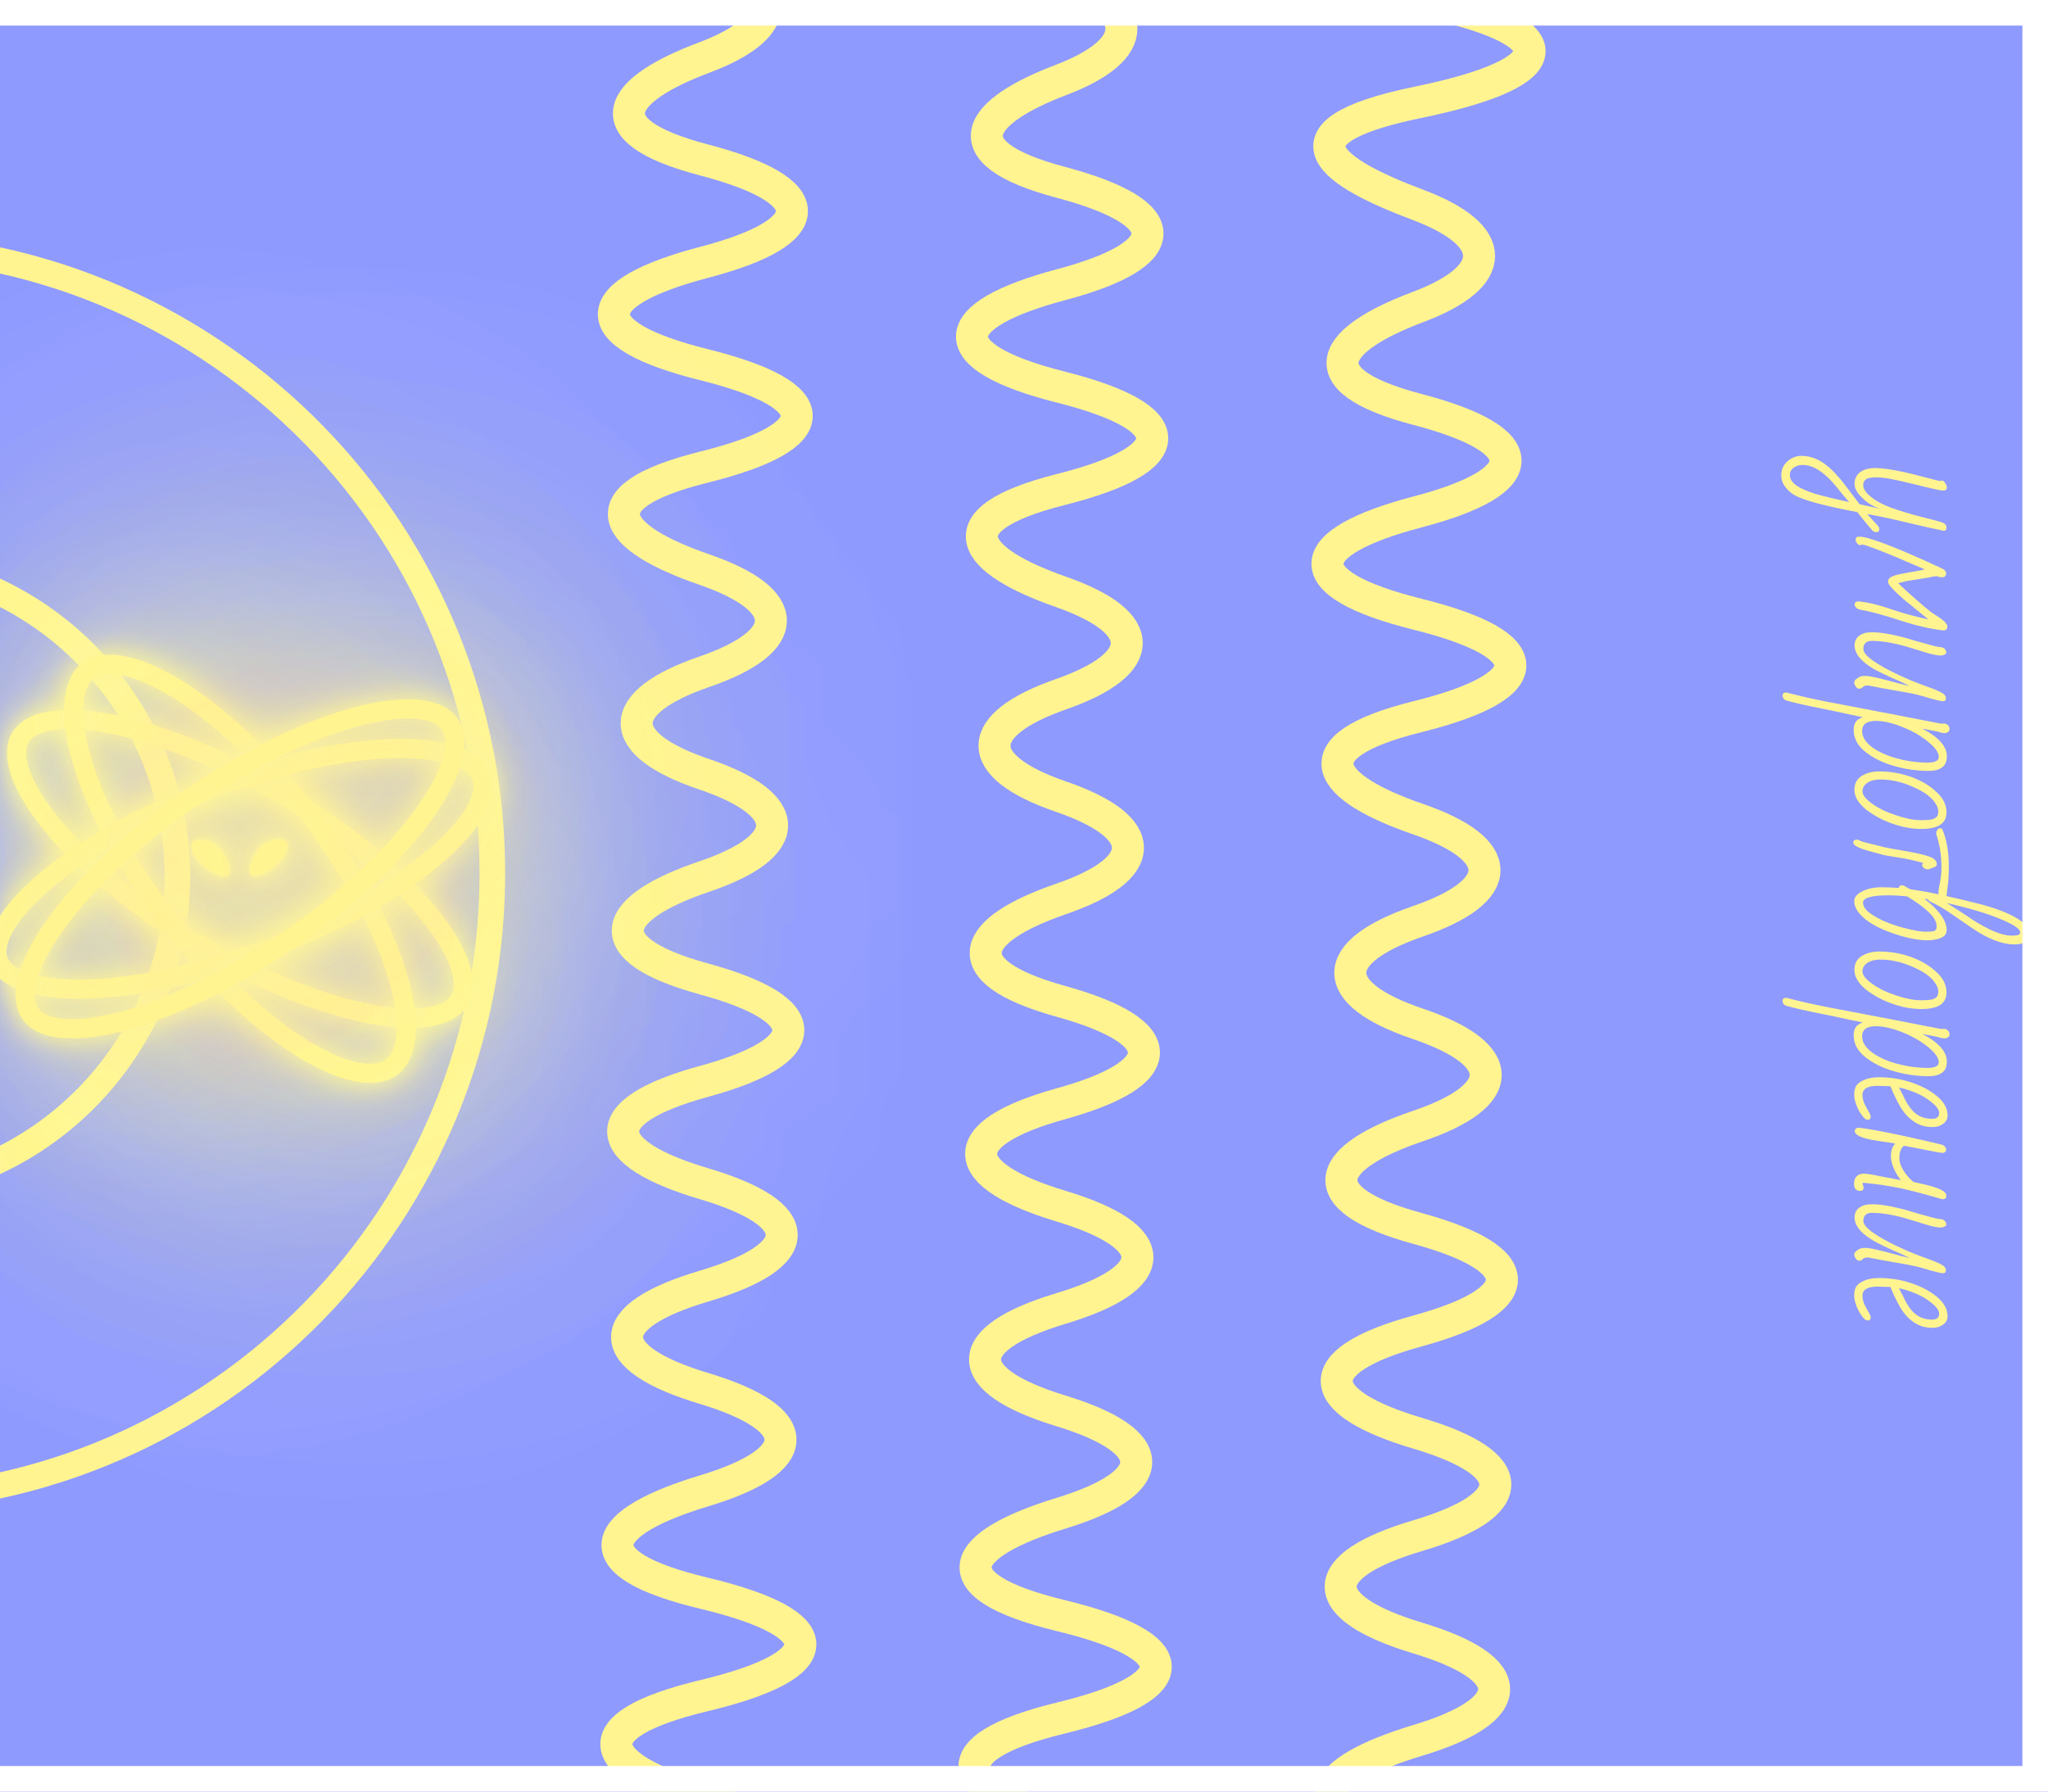
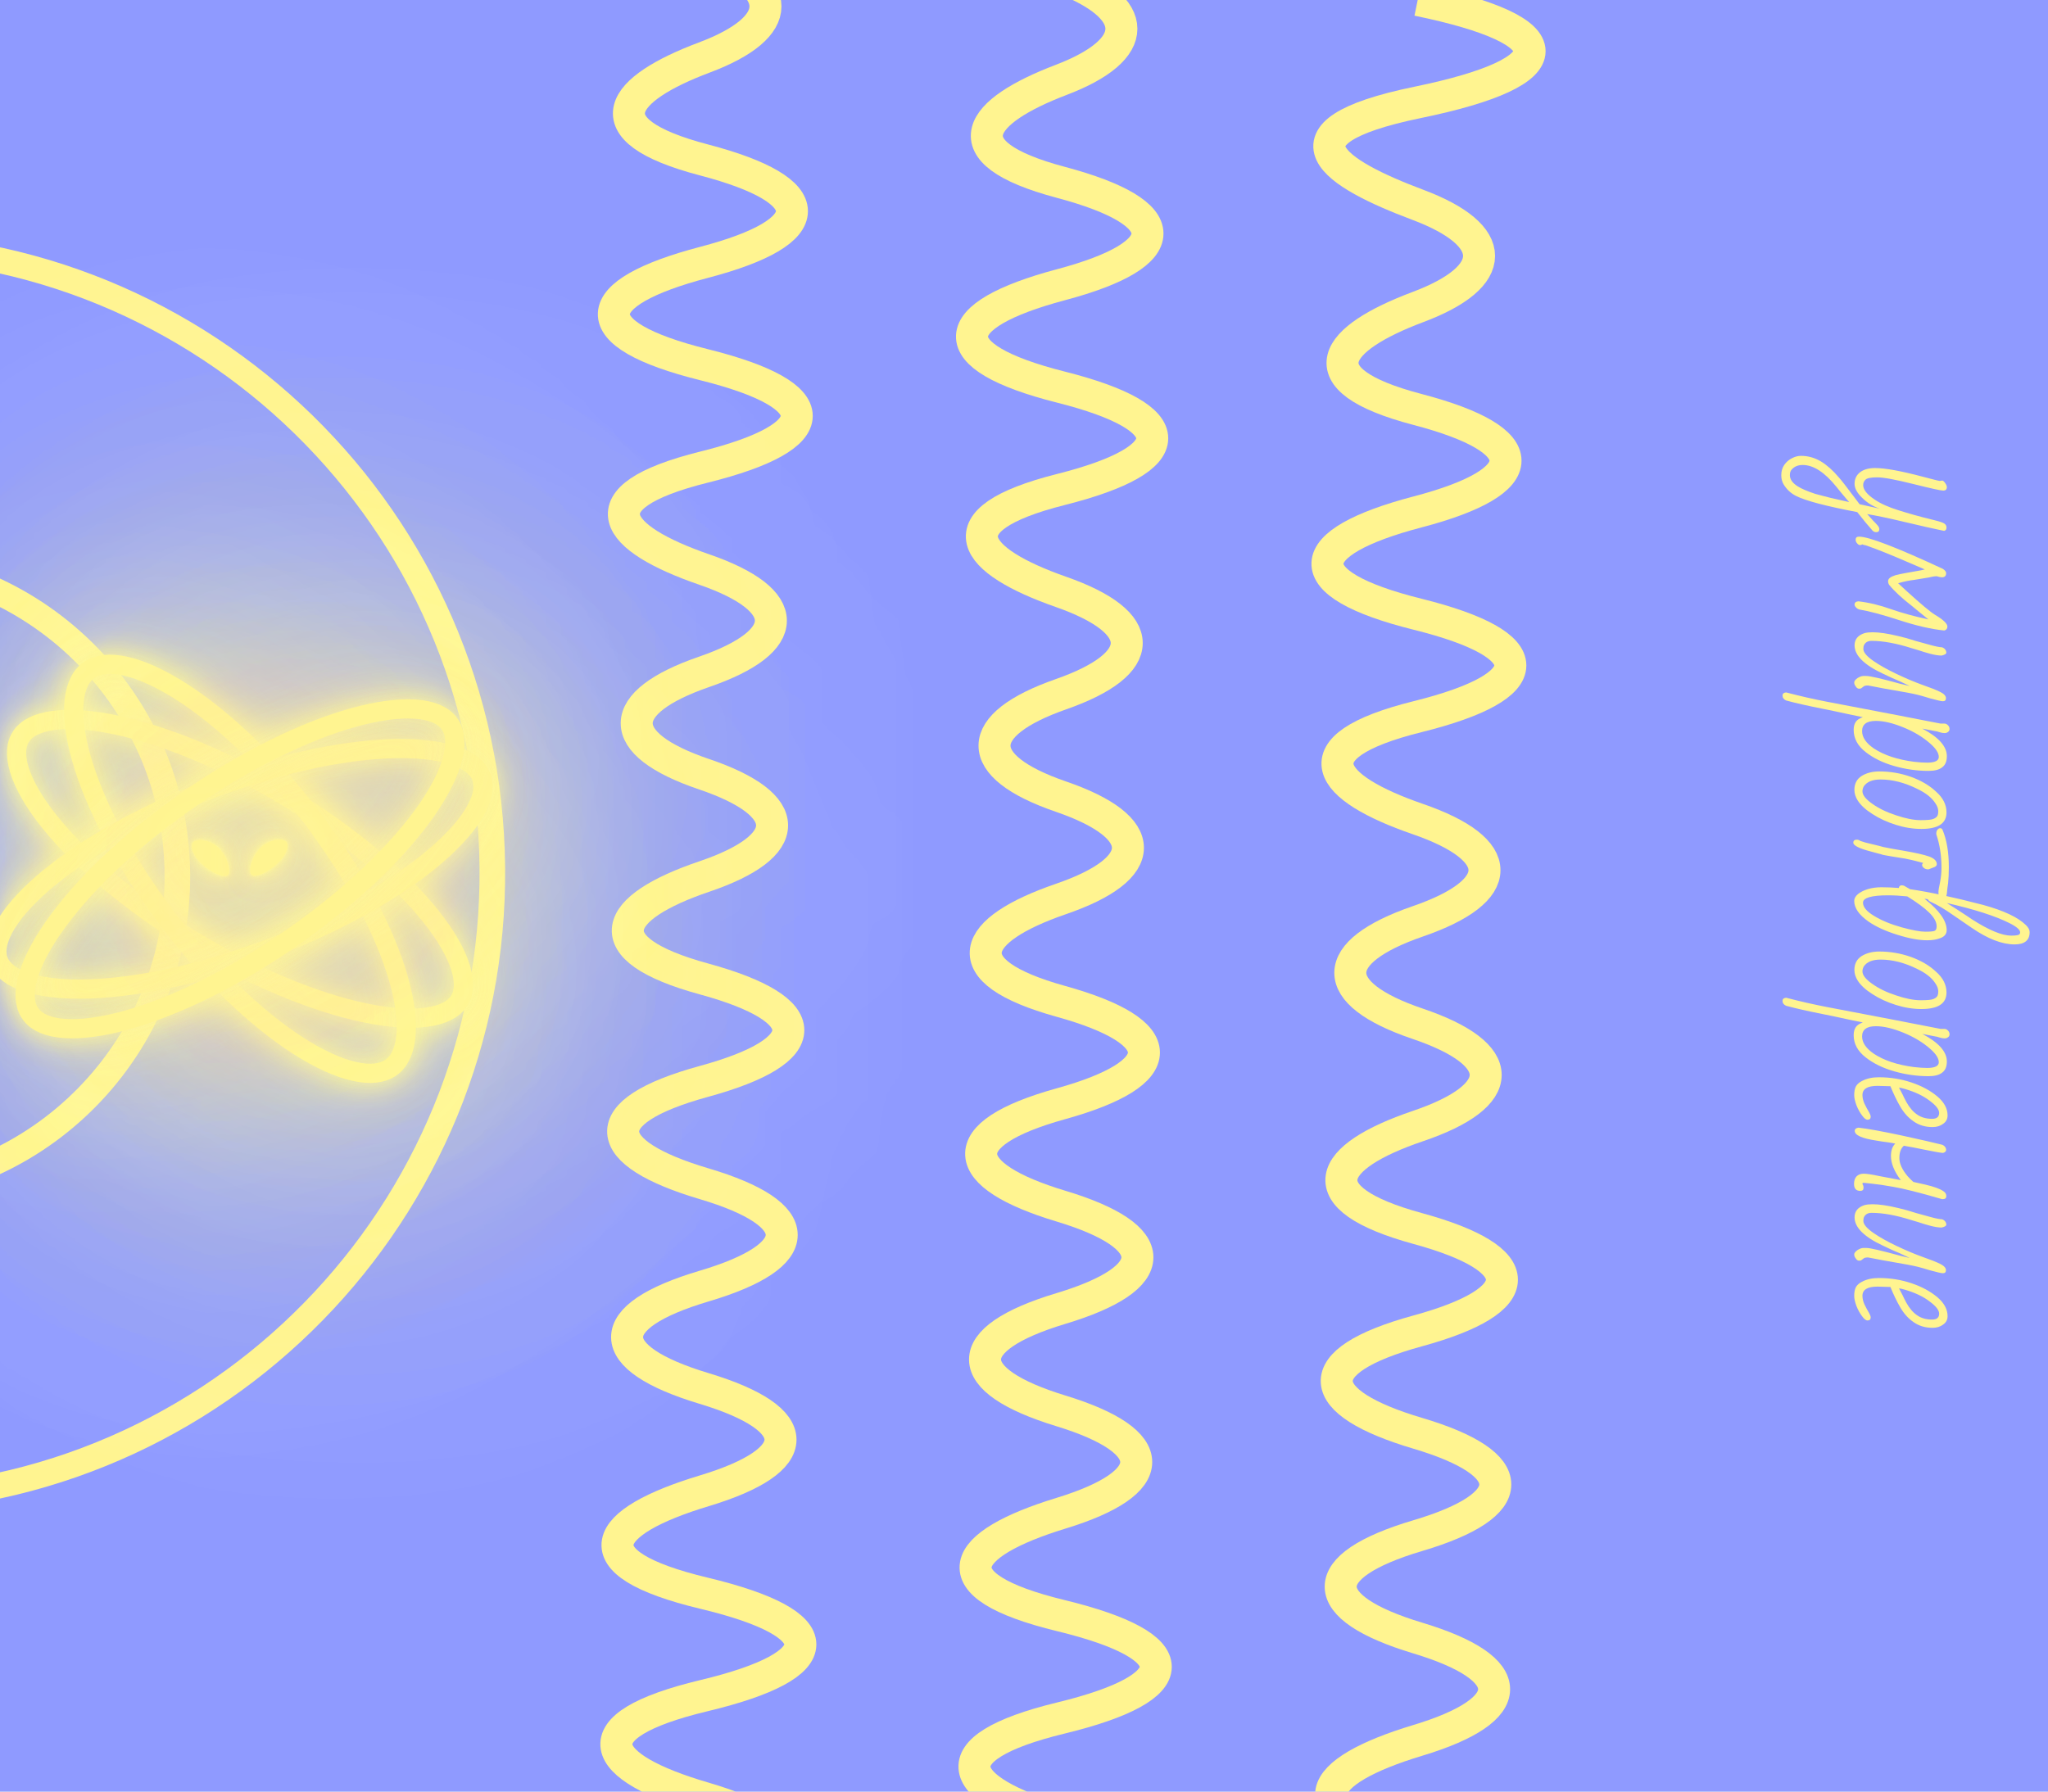
<svg xmlns="http://www.w3.org/2000/svg" width="640" height="560" viewBox="0 0 640 560" fill="none">
  <g clip-path="url(#clip0_457_560)">
-     <rect x="-12" width="652" height="560" fill="#8F9AFF" />
+     <rect width="652" height="560" transform="translate(-12)" fill="#8F9AFF" />
    <path d="M443.031 0C489.656 9.6 489.656 22.4 443.031 32C396.406 41.6 417.463 54.4 443.031 64C468.6 73.6 468.6 86.4 443.031 96C417.463 105.6 406.433 118.4 443.031 128C479.629 137.6 479.629 150.4 443.031 160C406.433 169.6 404.428 182.4 443.031 192C481.635 201.6 481.635 214.4 443.031 224C404.428 233.6 415.206 246.4 443.031 256C470.856 265.6 470.856 278.4 443.031 288C415.206 297.6 414.705 310.4 443.031 320C471.357 329.6 471.357 342.4 443.031 352C414.705 361.6 407.937 374.4 443.031 384C478.125 393.6 478.125 406.4 443.031 416C407.937 425.6 410.694 438.4 443.031 448C475.368 457.6 475.368 470.4 443.031 480C410.694 489.6 411.196 502.4 443.031 512C474.867 521.6 474.867 534.4 443.031 544C411.196 553.6 402.924 566.4 443.031 576C483.139 585.6 483.139 598.4 443.031 608C402.924 617.6 410.193 630.4 443.031 640C475.869 649.6 475.869 662.4 443.031 672C410.193 681.6 398.411 694.4 443.031 704C487.651 713.6 487.651 726.4 443.031 736C398.411 745.6 396.907 758.4 443.031 768C489.155 777.6 489.155 790.4 443.031 800" stroke="#FFF490" stroke-width="10" />
    <path d="M220.031 -78C266.656 -68.4 266.656 -55.6 220.031 -46C173.406 -36.4 194.463 -23.6 220.031 -14C245.6 -4.4 245.6 8.4 220.031 18C194.463 27.6 183.433 40.4 220.031 50C256.629 59.6 256.629 72.4 220.031 82C183.433 91.6 181.428 104.4 220.031 114C258.635 123.6 258.635 136.4 220.031 146C181.428 155.6 192.206 168.4 220.031 178C247.856 187.6 247.856 200.4 220.031 210C192.206 219.6 191.705 232.4 220.031 242C248.357 251.6 248.357 264.4 220.031 274C191.705 283.6 184.937 296.4 220.031 306C255.125 315.6 255.125 328.4 220.031 338C184.937 347.6 187.694 360.4 220.031 370C252.368 379.6 252.368 392.4 220.031 402C187.694 411.6 188.196 424.4 220.031 434C251.867 443.6 251.867 456.4 220.031 466C188.196 475.6 179.924 488.4 220.031 498C260.139 507.6 260.139 520.4 220.031 530C179.924 539.6 187.193 552.4 220.031 562C252.869 571.6 252.869 584.4 220.031 594C187.193 603.6 175.411 616.4 220.031 626C264.651 635.6 264.651 648.4 220.031 658C175.411 667.6 173.907 680.4 220.031 690C266.155 699.6 266.155 712.4 220.031 722" stroke="#FFF490" stroke-width="10" />
    <path d="M331.538 -71C377.487 -61.4 377.487 -48.6 331.538 -39C285.589 -29.4 306.34 -16.6 331.538 -7C356.736 2.6 356.736 15.4 331.538 25C306.34 34.6 295.47 47.4 331.538 57C367.606 66.6 367.606 79.4 331.538 89C295.47 98.6 293.494 111.4 331.538 121C369.582 130.6 369.582 143.4 331.538 153C293.494 162.6 304.117 175.4 331.538 185C358.959 194.6 358.959 207.4 331.538 217C304.117 226.6 303.622 239.4 331.538 249C359.453 258.6 359.453 271.4 331.538 281C303.622 290.6 296.952 303.4 331.538 313C366.124 322.6 366.124 335.4 331.538 345C296.952 354.6 299.67 367.4 331.538 377C363.406 386.6 363.406 399.4 331.538 409C299.67 418.6 300.164 431.4 331.538 441C362.912 450.6 362.912 463.4 331.538 473C300.164 482.6 292.012 495.4 331.538 505C371.064 514.6 371.064 527.4 331.538 537C292.012 546.6 299.176 559.4 331.538 569C363.9 578.6 363.9 591.4 331.538 601C299.176 610.6 287.565 623.4 331.538 633C375.511 642.6 375.511 655.4 331.538 665C287.565 674.6 286.083 687.4 331.538 697C376.993 706.6 376.993 719.4 331.538 729" stroke="#FFF490" stroke-width="10" />
    <circle cx="-42.142" cy="272.857" r="196" transform="rotate(88.0002 -42.1422 272.857)" stroke="#FFF490" stroke-width="8" />
    <circle cx="-43.13" cy="273.919" r="98.564" transform="rotate(88.0002 -43.1296 273.919)" stroke="#FFF490" stroke-width="8" />
    <g filter="url(#filter0_dddddd_457_560)">
      <path d="M143.317 313.089C141.662 315.482 138.468 317.244 133.334 317.938C128.215 318.631 121.593 318.189 113.842 316.557C98.368 313.299 79.072 305.44 59.715 293.676C40.358 281.911 24.829 268.604 15.339 256.69C10.586 250.723 7.452 245.235 6.037 240.571C4.617 235.893 5.028 232.44 6.683 230.046C8.338 227.652 11.532 225.891 16.666 225.196C21.785 224.504 28.407 224.946 36.158 226.578C51.632 229.836 70.928 237.694 90.285 249.459C109.642 261.224 125.171 274.531 134.661 286.445C139.414 292.412 142.548 297.9 143.964 302.564C145.383 307.242 144.973 310.695 143.317 313.089Z" stroke="#FFF490" stroke-width="6" />
    </g>
    <g filter="url(#filter1_dddddd_457_560)">
      <path d="M121.987 333.821C119.43 335.517 115.717 336.023 110.695 334.888C105.676 333.754 99.713 331.047 93.172 326.845C80.112 318.454 65.316 304.465 52.003 286.825C38.69 269.186 29.542 251.449 25.447 237.11C23.396 229.929 22.658 223.756 23.187 218.941C23.716 214.123 25.46 211.008 28.016 209.312C30.573 207.616 34.287 207.11 39.308 208.245C44.327 209.379 50.291 212.086 56.831 216.288C69.891 224.68 84.688 238.668 98.001 256.308C111.314 273.947 120.461 291.684 124.556 306.024C126.607 313.204 127.345 319.377 126.817 324.192C126.288 329.01 124.543 332.125 121.987 333.821Z" stroke="#FFF490" stroke-width="6" />
    </g>
    <g filter="url(#filter2_dddddd_457_560)">
      <path d="M-0.296 300.67C-1.441 298.066 -1.185 294.618 1.129 290.255C3.433 285.91 7.589 281.048 13.431 275.994C25.094 265.903 42.968 255.482 64.302 247.236C85.636 238.99 106.15 234.574 122.009 234.026C129.953 233.752 136.556 234.455 141.456 236.015C146.377 237.583 149.151 239.859 150.296 242.463C151.441 245.068 151.185 248.515 148.871 252.879C146.567 257.224 142.411 262.086 136.569 267.14C124.906 277.23 107.032 287.652 85.698 295.898C64.364 304.144 43.85 308.56 27.991 309.108C20.047 309.382 13.444 308.679 8.544 307.119C3.623 305.551 0.849 303.275 -0.296 300.67Z" stroke="#FFF490" stroke-width="6" />
    </g>
    <g filter="url(#filter3_dddddd_457_560)">
      <path d="M9.785 317.246C7.954 314.949 7.303 311.521 8.388 306.768C9.469 302.028 12.206 296.359 16.524 290.111C25.147 277.636 39.696 263.393 58.173 250.45C76.651 237.508 95.344 228.466 110.549 224.253C118.165 222.142 124.739 221.289 129.894 221.661C135.062 222.034 138.383 223.592 140.214 225.889C142.044 228.186 142.695 231.614 141.611 236.366C140.529 241.106 137.792 246.775 133.474 253.024C124.852 265.499 110.303 279.742 91.825 292.684C73.347 305.627 54.654 314.668 39.449 318.882C31.834 320.993 25.259 321.846 20.105 321.474C14.937 321.101 11.615 319.543 9.785 317.246Z" stroke="#FFF490" stroke-width="6" />
    </g>
    <g filter="url(#filter4_dddddd_457_560)">
      <path d="M68.273 265.026C70.932 267.573 72.425 272.329 71.171 273.479C69.918 274.63 65.635 272.434 62.976 269.887C60.317 267.34 59.178 264.343 60.431 263.192C61.685 262.041 65.614 262.479 68.273 265.026Z" fill="#FFF490" />
    </g>
    <g filter="url(#filter5_dddddd_457_560)">
      <path d="M81.504 264.928C78.858 267.487 77.389 272.25 78.649 273.395C79.909 274.54 84.18 272.324 86.826 269.765C89.472 267.205 90.595 264.203 89.335 263.058C88.075 261.913 84.149 262.369 81.504 264.928Z" fill="#FFF490" />
    </g>
    <path d="M556.648 148.534C556.648 147.302 556.965 146.219 557.6 145.286C558.235 144.39 559.037 143.699 560.008 143.214C560.941 142.729 561.875 142.486 562.808 142.486C565.011 142.486 567.083 143.065 569.024 144.222C570.928 145.379 572.795 147.041 574.624 149.206C575.371 150.027 576.845 151.913 579.048 154.862L581.12 157.606L582.408 157.886L584.144 158.278C585.04 158.465 585.637 158.595 585.936 158.67L587.448 159.006C585.395 158.334 583.565 157.214 581.96 155.646C580.355 154.115 579.552 152.641 579.552 151.222C579.552 149.729 580.112 148.534 581.232 147.638C582.389 146.742 583.957 146.294 585.936 146.294C589.072 146.294 594.019 147.19 600.776 148.982C604.136 149.878 605.947 150.326 606.208 150.326L606.88 150.214C607.141 150.177 607.459 150.419 607.832 150.942C608.205 151.465 608.392 151.894 608.392 152.23C608.392 152.977 608.019 153.35 607.272 153.35C606.525 153.35 603.389 152.659 597.864 151.278C592.339 149.897 588.587 149.206 586.608 149.206C584.667 149.206 583.453 149.449 582.968 149.934C582.483 150.382 582.24 150.942 582.24 151.614C582.24 153.033 583.435 154.545 585.824 156.15C587.691 157.419 590.192 158.539 593.328 159.51C596.501 160.518 599.843 161.451 603.352 162.31L604.472 162.59C606.152 163.001 607.197 163.355 607.608 163.654C608.056 163.953 608.28 164.363 608.28 164.886C608.28 165.297 608.168 165.577 607.944 165.726C607.757 165.913 607.552 165.969 607.328 165.894C604.565 165.334 600.515 164.419 595.176 163.15C590.323 161.993 586.421 161.171 583.472 160.686C583.397 160.574 583.995 161.227 585.264 162.646C586.011 163.393 586.533 163.953 586.832 164.326C587.131 164.699 587.28 165.054 587.28 165.39C587.28 166.025 586.963 166.342 586.328 166.342C585.88 166.342 585.507 166.193 585.208 165.894C583.864 164.401 582.259 162.459 580.392 160.07C570.611 158.203 564.245 156.523 561.296 155.03C559.653 154.209 558.347 152.995 557.376 151.39C556.891 150.569 556.648 149.617 556.648 148.534ZM559.336 148.534C559.336 149.841 560.176 151.017 561.856 152.062C562.976 152.771 564.768 153.537 567.232 154.358L569.976 155.086L572.16 155.646L577.872 156.934L577.032 155.982C575.912 154.675 574.848 153.387 573.84 152.118C570.181 147.601 566.691 145.342 563.368 145.342C561.837 145.342 560.661 145.846 559.84 146.854C559.504 147.227 559.336 147.787 559.336 148.534ZM579.552 188.962C579.552 188.364 579.944 188.028 580.728 187.954C584.013 188.327 587.429 189.148 590.976 190.418C594.411 191.612 598.293 192.676 602.624 193.61L599.992 191.482L597.416 189.354C594.355 187.002 592.003 184.818 590.36 182.802C590.136 182.466 590.024 182.092 590.024 181.682C590.024 181.271 590.211 180.916 590.584 180.618C590.957 180.319 591.555 180.039 592.376 179.778C593.235 179.554 594.299 179.33 595.568 179.106L600.272 178.266L601.504 177.986C594.635 174.999 589.781 172.964 586.944 171.882C586.608 171.77 586.272 171.639 585.936 171.49C585.637 171.378 585.32 171.266 584.984 171.154L583.136 170.482C582.912 170.407 582.725 170.37 582.576 170.37C582.277 170.295 582.053 170.22 581.904 170.146C581.792 170.295 581.568 170.37 581.232 170.37C580.933 170.37 580.635 170.183 580.336 169.81C580.037 169.474 579.888 169.1 579.888 168.69C579.888 168.055 580.243 167.738 580.952 167.738C583.976 167.738 592.712 171.098 607.16 177.818C607.832 178.266 608.168 178.714 608.168 179.162C608.168 180.02 607.72 180.45 606.824 180.45C606.451 180.45 605.928 180.338 605.256 180.114C604.584 180.114 603.744 180.244 602.736 180.506C601.952 180.655 600.477 180.898 598.312 181.234C596.707 181.42 594.989 181.775 593.16 182.298L596.016 184.93C600.384 188.887 603.24 191.276 604.584 192.098C607.235 193.666 608.56 194.916 608.56 195.85C608.56 196.484 608.243 196.895 607.608 197.082C603.576 196.671 598.928 195.607 593.664 193.89C588.288 192.135 584.107 191.015 581.12 190.53C580.672 190.418 580.299 190.194 580 189.858C579.701 189.559 579.552 189.26 579.552 188.962ZM579.44 213.308C579.44 212.897 579.776 212.449 580.448 211.964C581.157 211.516 581.773 211.292 582.296 211.292H583.248C584.405 211.292 587.896 212.094 593.72 213.7L596.8 214.428L593.608 212.916C592.376 212.43 590.64 211.646 588.4 210.564C582.501 207.801 579.552 204.852 579.552 201.716C579.552 199.849 580.579 198.58 582.632 197.908C583.304 197.721 584.144 197.628 585.152 197.628C587.243 197.628 589.912 198.02 593.16 198.804C595.027 199.252 596.408 199.625 597.304 199.924L598.76 200.372C600.179 200.782 601.672 201.193 603.24 201.604C604.845 202.052 606.059 202.294 606.88 202.332C607.253 202.444 607.571 202.649 607.832 202.948C608.093 203.284 608.224 203.638 608.224 204.012C608.224 204.385 607.739 204.684 606.768 204.908C605.797 204.908 604.603 204.721 603.184 204.348C601.803 203.974 600.571 203.601 599.488 203.228C598.405 202.892 597.715 202.686 597.416 202.612C592.6 201.081 588.419 200.316 584.872 200.316C583.752 200.316 582.968 200.745 582.52 201.604C582.371 201.902 582.296 202.313 582.296 202.836C582.296 203.881 583.341 205.132 585.432 206.588C587.373 207.932 589.8 209.294 592.712 210.676C595.624 212.057 598.275 213.177 600.664 214.036C603.24 214.932 605.125 215.678 606.32 216.276C607.515 216.873 608.112 217.526 608.112 218.236C608.112 218.87 607.795 219.188 607.16 219.188C606.675 219.188 605.349 218.889 603.184 218.292C601.355 217.732 600.048 217.358 599.264 217.172C598.517 216.985 597.453 216.761 596.072 216.5L588.456 215.156L585.264 214.54C584.928 214.502 584.424 214.409 583.752 214.26C583.043 214.26 582.576 214.372 582.352 214.596L581.68 215.1C581.568 215.212 581.325 215.268 580.952 215.268C580.579 215.268 580.243 215.044 579.944 214.596C579.608 214.185 579.44 213.756 579.44 213.308ZM557.04 217.382C557.04 216.822 557.413 216.504 558.16 216.43C562.416 217.55 566.672 218.52 570.928 219.342L579.72 221.022L588.512 222.702L590.864 223.15C598.629 224.643 603.819 225.651 606.432 226.174H607.664C608.037 226.174 608.392 226.342 608.728 226.678C609.064 227.014 609.232 227.406 609.232 227.854C609.232 228.264 609.064 228.582 608.728 228.806C608.429 229.03 608.093 229.142 607.72 229.142C607.197 229.142 606.656 229.048 606.096 228.862L605.368 228.638C605.069 228.563 604.864 228.526 604.752 228.526L600.72 227.742C605.835 230.43 608.392 233.304 608.392 236.366C608.392 237.971 607.907 239.128 606.936 239.838C606.003 240.584 604.584 240.958 602.68 240.958C599.096 240.958 595.531 240.454 591.984 239.446C588.437 238.438 585.451 236.982 583.024 235.078C580.523 233.136 579.272 230.822 579.272 228.134C579.272 227.088 579.496 226.248 579.944 225.614C580.355 225.016 581.083 224.531 582.128 224.158L578.824 223.486C574.717 222.59 571.619 221.936 569.528 221.526C564.973 220.63 561.184 219.771 558.16 218.95C557.413 218.614 557.04 218.091 557.04 217.382ZM581.904 228.526C581.904 230.467 583.136 232.278 585.6 233.958C588.773 236.048 592.936 237.43 598.088 238.102C599.693 238.288 601.075 238.382 602.232 238.382C604.659 238.382 605.872 237.784 605.872 236.59C605.872 235.395 605.013 234.032 603.296 232.502C600.944 230.411 598.107 228.694 594.784 227.35C591.499 226.006 588.643 225.334 586.216 225.334C583.341 225.334 581.904 226.398 581.904 228.526ZM579.496 246.892C579.496 244.95 580.261 243.494 581.792 242.524C583.323 241.59 585.152 241.124 587.28 241.124C590.677 241.124 593.963 241.684 597.136 242.804C600.347 243.961 602.997 245.529 605.088 247.508C607.216 249.412 608.28 251.558 608.28 253.948C608.28 257.382 605.667 259.1 600.44 259.1C597.827 259.1 595.157 258.67 592.432 257.812C589.707 256.953 587.28 255.833 585.152 254.452C583.024 253.108 581.493 251.708 580.56 250.252C579.851 249.132 579.496 248.012 579.496 246.892ZM582.016 247.34C582.016 248.497 583.024 249.785 585.04 251.204C587.056 252.66 589.557 253.873 592.544 254.844C595.531 255.852 598.069 256.356 600.16 256.356C602.325 256.356 603.669 256.225 604.192 255.964C604.752 255.74 605.144 255.46 605.368 255.124C605.592 254.788 605.704 254.265 605.704 253.556C605.704 252.772 605.405 251.95 604.808 251.092C603.725 249.374 601.859 247.881 599.208 246.612C595.251 244.633 591.405 243.644 587.672 243.644C585.133 243.644 583.379 244.372 582.408 245.828C582.147 246.35 582.016 246.854 582.016 247.34ZM605.088 260.492C605.088 260.044 605.219 259.652 605.48 259.316C605.741 259.017 606.021 258.868 606.32 258.868C606.581 258.868 606.805 258.999 606.992 259.26C608.336 262.396 609.008 266.316 609.008 271.02C609.008 273.036 608.933 274.697 608.784 276.004C608.597 277.273 608.467 278.375 608.392 279.308C608.28 280.092 608.149 280.559 608 280.708C607.813 280.857 607.552 280.932 607.216 280.932C606.88 280.932 606.544 280.745 606.208 280.372C605.909 279.999 605.76 279.532 605.76 278.972C605.76 278.337 605.928 277.273 606.264 275.78C606.563 274.212 606.712 272.719 606.712 271.3C606.712 267.492 606.189 264.039 605.144 260.94L605.088 260.716V260.492ZM579.16 263.404C579.16 262.769 579.533 262.452 580.28 262.452C580.653 262.452 581.008 262.583 581.344 262.844C582.24 263.18 583.453 263.516 584.984 263.852C586.888 264.3 588.064 264.599 588.512 264.748L591.368 265.308L594.952 265.924C598.611 266.559 601.243 267.156 602.848 267.716C604.453 268.313 605.256 269.116 605.256 270.124C605.256 270.497 605.013 270.796 604.528 271.02L602.624 271.748C601.84 271.748 601.243 271.468 600.832 270.908C600.72 270.759 600.664 270.572 600.664 270.348C600.664 270.124 600.776 269.919 601 269.732C597.827 268.873 595.512 268.351 594.056 268.164C591.629 267.791 589.763 267.473 588.456 267.212C588.045 267.063 587.448 266.895 586.664 266.708L584.816 266.204C581.045 265.233 579.16 264.3 579.16 263.404ZM579.44 281.587C579.44 280.841 579.832 280.131 580.616 279.459C581.4 278.825 582.445 278.302 583.752 277.891C585.059 277.518 586.44 277.331 587.896 277.331C589.688 277.331 591.517 277.406 593.384 277.555C593.459 276.995 593.776 276.715 594.336 276.715C594.448 276.715 594.653 276.753 594.952 276.827L596.912 277.947C602.736 278.769 610.371 280.411 619.816 282.875C626.163 284.63 630.568 286.702 633.032 289.091C633.853 289.875 634.264 290.622 634.264 291.331C634.264 293.907 632.696 295.195 629.56 295.195C625.64 295.195 621.16 293.459 616.12 289.987C614.664 289.017 612.704 287.673 610.24 285.955C607.701 284.163 605.387 282.801 603.296 281.867C602.885 281.681 602.605 281.419 602.456 281.083L601.392 280.915C606.021 284.537 608.336 287.803 608.336 290.715C608.336 291.873 607.72 292.694 606.488 293.179C605.293 293.665 603.893 293.907 602.288 293.907C599.675 293.907 596.539 293.329 592.88 292.171C589.259 291.051 586.253 289.67 583.864 288.027C580.915 285.937 579.44 283.79 579.44 281.587ZM611.584 284.275C613.152 285.321 614.235 286.03 614.832 286.403L616.232 287.355C621.533 290.753 625.621 292.451 628.496 292.451C629.429 292.451 630.12 292.395 630.568 292.283C631.053 292.171 631.296 291.891 631.296 291.443C631.296 290.622 630.176 289.651 627.936 288.531C623.568 286.329 617.053 284.238 608.392 282.259L611.584 284.275ZM582.184 282.147C582.184 283.529 583.341 284.91 585.656 286.291C587.971 287.71 590.864 288.905 594.336 289.875C597.659 290.771 600.085 291.219 601.616 291.219C603.259 291.219 604.248 291.126 604.584 290.939C604.995 290.753 605.2 290.286 605.2 289.539C605.2 288.195 604.416 286.758 602.848 285.227C601.317 283.734 599.04 282.054 596.016 280.187C593.888 279.963 591.909 279.851 590.08 279.851C584.816 279.851 582.184 280.617 582.184 282.147ZM579.496 303.187C579.496 301.246 580.261 299.79 581.792 298.819C583.323 297.886 585.152 297.419 587.28 297.419C590.677 297.419 593.963 297.979 597.136 299.099C600.347 300.256 602.997 301.824 605.088 303.803C607.216 305.707 608.28 307.854 608.28 310.243C608.28 313.678 605.667 315.395 600.44 315.395C597.827 315.395 595.157 314.966 592.432 314.107C589.707 313.248 587.28 312.128 585.152 310.747C583.024 309.403 581.493 308.003 580.56 306.547C579.851 305.427 579.496 304.307 579.496 303.187ZM582.016 303.635C582.016 304.792 583.024 306.08 585.04 307.499C587.056 308.955 589.557 310.168 592.544 311.139C595.531 312.147 598.069 312.651 600.16 312.651C602.325 312.651 603.669 312.52 604.192 312.259C604.752 312.035 605.144 311.755 605.368 311.419C605.592 311.083 605.704 310.56 605.704 309.851C605.704 309.067 605.405 308.246 604.808 307.387C603.725 305.67 601.859 304.176 599.208 302.907C595.251 300.928 591.405 299.939 587.672 299.939C585.133 299.939 583.379 300.667 582.408 302.123C582.147 302.646 582.016 303.15 582.016 303.635ZM557.04 312.811C557.04 312.251 557.413 311.934 558.16 311.859C562.416 312.979 566.672 313.95 570.928 314.771L579.72 316.451L588.512 318.131L590.864 318.579C598.629 320.073 603.819 321.081 606.432 321.603H607.664C608.037 321.603 608.392 321.771 608.728 322.107C609.064 322.443 609.232 322.835 609.232 323.283C609.232 323.694 609.064 324.011 608.728 324.235C608.429 324.459 608.093 324.571 607.72 324.571C607.197 324.571 606.656 324.478 606.096 324.291L605.368 324.067C605.069 323.993 604.864 323.955 604.752 323.955L600.72 323.171C605.835 325.859 608.392 328.734 608.392 331.795C608.392 333.401 607.907 334.558 606.936 335.267C606.003 336.014 604.584 336.387 602.68 336.387C599.096 336.387 595.531 335.883 591.984 334.875C588.437 333.867 585.451 332.411 583.024 330.507C580.523 328.566 579.272 326.251 579.272 323.563C579.272 322.518 579.496 321.678 579.944 321.043C580.355 320.446 581.083 319.961 582.128 319.587L578.824 318.915C574.717 318.019 571.619 317.366 569.528 316.955C564.973 316.059 561.184 315.201 558.16 314.379C557.413 314.043 557.04 313.521 557.04 312.811ZM581.904 323.955C581.904 325.897 583.136 327.707 585.6 329.387C588.773 331.478 592.936 332.859 598.088 333.531C599.693 333.718 601.075 333.811 602.232 333.811C604.659 333.811 605.872 333.214 605.872 332.019C605.872 330.825 605.013 329.462 603.296 327.931C600.944 325.841 598.107 324.123 594.784 322.779C591.499 321.435 588.643 320.763 586.216 320.763C583.341 320.763 581.904 321.827 581.904 323.955ZM579.44 342.321C579.44 341.127 579.627 340.193 580 339.521C580.411 338.849 581.027 338.308 581.848 337.897C583.304 337.113 585.059 336.721 587.112 336.721C590.696 336.721 594.093 337.263 597.304 338.345C600.552 339.428 603.277 340.903 605.48 342.769C607.571 344.561 608.616 346.521 608.616 348.649C608.616 349.769 608.149 350.647 607.216 351.281C606.32 351.953 605.219 352.289 603.912 352.289C601.635 352.289 599.656 351.692 597.976 350.497C596.296 349.34 594.896 347.772 593.776 345.793C592.768 344.076 591.76 341.985 590.752 339.521L586.72 339.409C583.584 339.409 582.016 340.361 582.016 342.265C582.016 343.124 582.221 344.02 582.632 344.953C583.08 345.887 583.603 346.857 584.2 347.865C584.461 348.351 584.592 348.743 584.592 349.041C584.592 349.676 584.256 349.993 583.584 349.993C583.099 349.993 582.52 349.527 581.848 348.593C581.176 347.697 580.597 346.633 580.112 345.401C579.664 344.169 579.44 343.143 579.44 342.321ZM593.44 339.969C593.627 340.305 594.019 341.052 594.616 342.209C594.84 342.732 595.213 343.479 595.736 344.449C596.707 346.204 597.827 347.511 599.096 348.369C600.365 349.265 601.933 349.713 603.8 349.713C605.256 349.713 605.984 349.097 605.984 347.865C605.984 346.783 604.995 345.513 603.016 344.057C601.037 342.527 598.443 341.295 595.232 340.361C594.336 340.1 593.739 339.969 593.44 339.969ZM579.384 370.054C579.384 369.008 579.664 368.206 580.224 367.646C580.784 367.123 581.512 366.862 582.408 366.862C583.341 366.862 584.947 367.104 587.224 367.59L594 368.878C591.947 366.152 590.92 363.632 590.92 361.318C590.92 359.638 591.368 358.35 592.264 357.454C591.891 357.379 591.517 357.304 591.144 357.23C590.771 357.192 590.397 357.136 590.024 357.062C588.792 356.912 587.541 356.726 586.272 356.502C581.829 355.83 579.608 354.822 579.608 353.478C579.608 352.918 580 352.582 580.784 352.47C583.696 352.806 588.213 353.627 594.336 354.934C600.496 356.278 604.659 357.23 606.824 357.79C607.197 357.902 607.515 358.107 607.776 358.406C608.037 358.742 608.168 359.078 608.168 359.414C608.168 359.862 607.851 360.179 607.216 360.366C606.619 360.366 604.677 360.03 601.392 359.358C598.891 358.835 596.744 358.424 594.952 358.126C594.019 358.947 593.552 360.235 593.552 361.99C593.552 363.707 594.411 365.592 596.128 367.646C596.688 368.28 597.285 368.878 597.92 369.438L601.672 370.278C604.397 370.912 606.283 371.603 607.328 372.35C607.925 372.723 608.224 373.227 608.224 373.862C608.224 374.496 607.869 374.814 607.16 374.814H606.88C599.824 372.76 594.709 371.472 591.536 370.95C588.811 370.464 586.664 370.147 585.096 369.998C583.864 369.886 583.192 369.811 583.08 369.774L582.352 369.718C582.128 369.718 582.016 369.811 582.016 369.998C582.016 370.147 582.072 370.278 582.184 370.39C582.296 370.576 582.352 370.875 582.352 371.286C582.352 371.92 582.016 372.238 581.344 372.238C580.037 372.238 579.384 371.51 579.384 370.054ZM579.44 392.092C579.44 391.681 579.776 391.233 580.448 390.748C581.157 390.3 581.773 390.076 582.296 390.076H583.248C584.405 390.076 587.896 390.879 593.72 392.484L596.8 393.212L593.608 391.7C592.376 391.215 590.64 390.431 588.4 389.348C582.501 386.585 579.552 383.636 579.552 380.5C579.552 378.633 580.579 377.364 582.632 376.692C583.304 376.505 584.144 376.412 585.152 376.412C587.243 376.412 589.912 376.804 593.16 377.588C595.027 378.036 596.408 378.409 597.304 378.708L598.76 379.156C600.179 379.567 601.672 379.977 603.24 380.388C604.845 380.836 606.059 381.079 606.88 381.116C607.253 381.228 607.571 381.433 607.832 381.732C608.093 382.068 608.224 382.423 608.224 382.796C608.224 383.169 607.739 383.468 606.768 383.692C605.797 383.692 604.603 383.505 603.184 383.132C601.803 382.759 600.571 382.385 599.488 382.012C598.405 381.676 597.715 381.471 597.416 381.396C592.6 379.865 588.419 379.1 584.872 379.1C583.752 379.1 582.968 379.529 582.52 380.388C582.371 380.687 582.296 381.097 582.296 381.62C582.296 382.665 583.341 383.916 585.432 385.372C587.373 386.716 589.8 388.079 592.712 389.46C595.624 390.841 598.275 391.961 600.664 392.82C603.24 393.716 605.125 394.463 606.32 395.06C607.515 395.657 608.112 396.311 608.112 397.02C608.112 397.655 607.795 397.972 607.16 397.972C606.675 397.972 605.349 397.673 603.184 397.076C601.355 396.516 600.048 396.143 599.264 395.956C598.517 395.769 597.453 395.545 596.072 395.284L588.456 393.94L585.264 393.324C584.928 393.287 584.424 393.193 583.752 393.044C583.043 393.044 582.576 393.156 582.352 393.38L581.68 393.884C581.568 393.996 581.325 394.052 580.952 394.052C580.579 394.052 580.243 393.828 579.944 393.38C579.608 392.969 579.44 392.54 579.44 392.092ZM579.44 405.07C579.44 403.875 579.627 402.942 580 402.27C580.411 401.598 581.027 401.057 581.848 400.646C583.304 399.862 585.059 399.47 587.112 399.47C590.696 399.47 594.093 400.011 597.304 401.094C600.552 402.177 603.277 403.651 605.48 405.518C607.571 407.31 608.616 409.27 608.616 411.398C608.616 412.518 608.149 413.395 607.216 414.03C606.32 414.702 605.219 415.038 603.912 415.038C601.635 415.038 599.656 414.441 597.976 413.246C596.296 412.089 594.896 410.521 593.776 408.542C592.768 406.825 591.76 404.734 590.752 402.27L586.72 402.158C583.584 402.158 582.016 403.11 582.016 405.014C582.016 405.873 582.221 406.769 582.632 407.702C583.08 408.635 583.603 409.606 584.2 410.614C584.461 411.099 584.592 411.491 584.592 411.79C584.592 412.425 584.256 412.742 583.584 412.742C583.099 412.742 582.52 412.275 581.848 411.342C581.176 410.446 580.597 409.382 580.112 408.15C579.664 406.918 579.44 405.891 579.44 405.07ZM593.44 402.718C593.627 403.054 594.019 403.801 594.616 404.958C594.84 405.481 595.213 406.227 595.736 407.198C596.707 408.953 597.827 410.259 599.096 411.118C600.365 412.014 601.933 412.462 603.8 412.462C605.256 412.462 605.984 411.846 605.984 410.614C605.984 409.531 604.995 408.262 603.016 406.806C601.037 405.275 598.443 404.043 595.232 403.11C594.336 402.849 593.739 402.718 593.44 402.718Z" fill="#FFF490" />
  </g>
-   <rect x="-8" y="4" width="644" height="552" stroke="white" stroke-width="8" />
  <defs>
    <filter id="filter0_dddddd_457_560" x="-289.266" y="-69.398" width="728.533" height="681.93" filterUnits="userSpaceOnUse" color-interpolation-filters="sRGB">
      <feFlood flood-opacity="0" result="BackgroundImageFix" />
      <feColorMatrix in="SourceAlpha" type="matrix" values="0 0 0 0 0 0 0 0 0 0 0 0 0 0 0 0 0 0 127 0" result="hardAlpha" />
      <feOffset />
      <feGaussianBlur stdDeviation="3.469" />
      <feColorMatrix type="matrix" values="0 0 0 0 0.992 0 0 0 0 0.953 0 0 0 0 0.604 0 0 0 1 0" />
      <feBlend mode="normal" in2="BackgroundImageFix" result="effect1_dropShadow_457_560" />
      <feColorMatrix in="SourceAlpha" type="matrix" values="0 0 0 0 0 0 0 0 0 0 0 0 0 0 0 0 0 0 127 0" result="hardAlpha" />
      <feOffset />
      <feGaussianBlur stdDeviation="6.937" />
      <feColorMatrix type="matrix" values="0 0 0 0 0.992 0 0 0 0 0.953 0 0 0 0 0.604 0 0 0 1 0" />
      <feBlend mode="normal" in2="effect1_dropShadow_457_560" result="effect2_dropShadow_457_560" />
      <feColorMatrix in="SourceAlpha" type="matrix" values="0 0 0 0 0 0 0 0 0 0 0 0 0 0 0 0 0 0 127 0" result="hardAlpha" />
      <feOffset />
      <feGaussianBlur stdDeviation="24.28" />
      <feColorMatrix type="matrix" values="0 0 0 0 0.992 0 0 0 0 0.953 0 0 0 0 0.604 0 0 0 1 0" />
      <feBlend mode="normal" in2="effect2_dropShadow_457_560" result="effect3_dropShadow_457_560" />
      <feColorMatrix in="SourceAlpha" type="matrix" values="0 0 0 0 0 0 0 0 0 0 0 0 0 0 0 0 0 0 127 0" result="hardAlpha" />
      <feOffset />
      <feGaussianBlur stdDeviation="48.56" />
      <feColorMatrix type="matrix" values="0 0 0 0 0.992 0 0 0 0 0.953 0 0 0 0 0.604 0 0 0 1 0" />
      <feBlend mode="normal" in2="effect3_dropShadow_457_560" result="effect4_dropShadow_457_560" />
      <feColorMatrix in="SourceAlpha" type="matrix" values="0 0 0 0 0 0 0 0 0 0 0 0 0 0 0 0 0 0 127 0" result="hardAlpha" />
      <feOffset />
      <feGaussianBlur stdDeviation="83.246" />
      <feColorMatrix type="matrix" values="0 0 0 0 0.992 0 0 0 0 0.953 0 0 0 0 0.604 0 0 0 1 0" />
      <feBlend mode="normal" in2="effect4_dropShadow_457_560" result="effect5_dropShadow_457_560" />
      <feColorMatrix in="SourceAlpha" type="matrix" values="0 0 0 0 0 0 0 0 0 0 0 0 0 0 0 0 0 0 127 0" result="hardAlpha" />
      <feOffset />
      <feGaussianBlur stdDeviation="145.68" />
      <feColorMatrix type="matrix" values="0 0 0 0 0.992 0 0 0 0 0.953 0 0 0 0 0.604 0 0 0 1 0" />
      <feBlend mode="normal" in2="effect5_dropShadow_457_560" result="effect6_dropShadow_457_560" />
      <feBlend mode="normal" in="SourceGraphic" in2="effect6_dropShadow_457_560" result="shape" />
    </filter>
    <filter id="filter1_dddddd_457_560" x="-264.574" y="-79.786" width="679.151" height="702.705" filterUnits="userSpaceOnUse" color-interpolation-filters="sRGB">
      <feFlood flood-opacity="0" result="BackgroundImageFix" />
      <feColorMatrix in="SourceAlpha" type="matrix" values="0 0 0 0 0 0 0 0 0 0 0 0 0 0 0 0 0 0 127 0" result="hardAlpha" />
      <feOffset />
      <feGaussianBlur stdDeviation="3.387" />
      <feColorMatrix type="matrix" values="0 0 0 0 0.992 0 0 0 0 0.953 0 0 0 0 0.604 0 0 0 1 0" />
      <feBlend mode="normal" in2="BackgroundImageFix" result="effect1_dropShadow_457_560" />
      <feColorMatrix in="SourceAlpha" type="matrix" values="0 0 0 0 0 0 0 0 0 0 0 0 0 0 0 0 0 0 127 0" result="hardAlpha" />
      <feOffset />
      <feGaussianBlur stdDeviation="6.774" />
      <feColorMatrix type="matrix" values="0 0 0 0 0.992 0 0 0 0 0.953 0 0 0 0 0.604 0 0 0 1 0" />
      <feBlend mode="normal" in2="effect1_dropShadow_457_560" result="effect2_dropShadow_457_560" />
      <feColorMatrix in="SourceAlpha" type="matrix" values="0 0 0 0 0 0 0 0 0 0 0 0 0 0 0 0 0 0 127 0" result="hardAlpha" />
      <feOffset />
      <feGaussianBlur stdDeviation="23.709" />
      <feColorMatrix type="matrix" values="0 0 0 0 0.992 0 0 0 0 0.953 0 0 0 0 0.604 0 0 0 1 0" />
      <feBlend mode="normal" in2="effect2_dropShadow_457_560" result="effect3_dropShadow_457_560" />
      <feColorMatrix in="SourceAlpha" type="matrix" values="0 0 0 0 0 0 0 0 0 0 0 0 0 0 0 0 0 0 127 0" result="hardAlpha" />
      <feOffset />
      <feGaussianBlur stdDeviation="47.418" />
      <feColorMatrix type="matrix" values="0 0 0 0 0.992 0 0 0 0 0.953 0 0 0 0 0.604 0 0 0 1 0" />
      <feBlend mode="normal" in2="effect3_dropShadow_457_560" result="effect4_dropShadow_457_560" />
      <feColorMatrix in="SourceAlpha" type="matrix" values="0 0 0 0 0 0 0 0 0 0 0 0 0 0 0 0 0 0 127 0" result="hardAlpha" />
      <feOffset />
      <feGaussianBlur stdDeviation="81.289" />
      <feColorMatrix type="matrix" values="0 0 0 0 0.992 0 0 0 0 0.953 0 0 0 0 0.604 0 0 0 1 0" />
      <feBlend mode="normal" in2="effect4_dropShadow_457_560" result="effect5_dropShadow_457_560" />
      <feColorMatrix in="SourceAlpha" type="matrix" values="0 0 0 0 0 0 0 0 0 0 0 0 0 0 0 0 0 0 127 0" result="hardAlpha" />
      <feOffset />
      <feGaussianBlur stdDeviation="142.255" />
      <feColorMatrix type="matrix" values="0 0 0 0 0.992 0 0 0 0 0.953 0 0 0 0 0.604 0 0 0 1 0" />
      <feBlend mode="normal" in2="effect5_dropShadow_457_560" result="effect6_dropShadow_457_560" />
      <feBlend mode="normal" in="SourceGraphic" in2="effect6_dropShadow_457_560" result="shape" />
    </filter>
    <filter id="filter2_dddddd_457_560" x="-298.107" y="-63.083" width="746.213" height="669.299" filterUnits="userSpaceOnUse" color-interpolation-filters="sRGB">
      <feFlood flood-opacity="0" result="BackgroundImageFix" />
      <feColorMatrix in="SourceAlpha" type="matrix" values="0 0 0 0 0 0 0 0 0 0 0 0 0 0 0 0 0 0 127 0" result="hardAlpha" />
      <feOffset />
      <feGaussianBlur stdDeviation="3.501" />
      <feColorMatrix type="matrix" values="0 0 0 0 0.992 0 0 0 0 0.953 0 0 0 0 0.604 0 0 0 1 0" />
      <feBlend mode="normal" in2="BackgroundImageFix" result="effect1_dropShadow_457_560" />
      <feColorMatrix in="SourceAlpha" type="matrix" values="0 0 0 0 0 0 0 0 0 0 0 0 0 0 0 0 0 0 127 0" result="hardAlpha" />
      <feOffset />
      <feGaussianBlur stdDeviation="7.002" />
      <feColorMatrix type="matrix" values="0 0 0 0 0.992 0 0 0 0 0.953 0 0 0 0 0.604 0 0 0 1 0" />
      <feBlend mode="normal" in2="effect1_dropShadow_457_560" result="effect2_dropShadow_457_560" />
      <feColorMatrix in="SourceAlpha" type="matrix" values="0 0 0 0 0 0 0 0 0 0 0 0 0 0 0 0 0 0 127 0" result="hardAlpha" />
      <feOffset />
      <feGaussianBlur stdDeviation="24.508" />
      <feColorMatrix type="matrix" values="0 0 0 0 0.992 0 0 0 0 0.953 0 0 0 0 0.604 0 0 0 1 0" />
      <feBlend mode="normal" in2="effect2_dropShadow_457_560" result="effect3_dropShadow_457_560" />
      <feColorMatrix in="SourceAlpha" type="matrix" values="0 0 0 0 0 0 0 0 0 0 0 0 0 0 0 0 0 0 127 0" result="hardAlpha" />
      <feOffset />
      <feGaussianBlur stdDeviation="49.017" />
      <feColorMatrix type="matrix" values="0 0 0 0 0.992 0 0 0 0 0.953 0 0 0 0 0.604 0 0 0 1 0" />
      <feBlend mode="normal" in2="effect3_dropShadow_457_560" result="effect4_dropShadow_457_560" />
      <feColorMatrix in="SourceAlpha" type="matrix" values="0 0 0 0 0 0 0 0 0 0 0 0 0 0 0 0 0 0 127 0" result="hardAlpha" />
      <feOffset />
      <feGaussianBlur stdDeviation="84.028" />
      <feColorMatrix type="matrix" values="0 0 0 0 0.992 0 0 0 0 0.953 0 0 0 0 0.604 0 0 0 1 0" />
      <feBlend mode="normal" in2="effect4_dropShadow_457_560" result="effect5_dropShadow_457_560" />
      <feColorMatrix in="SourceAlpha" type="matrix" values="0 0 0 0 0 0 0 0 0 0 0 0 0 0 0 0 0 0 127 0" result="hardAlpha" />
      <feOffset />
      <feGaussianBlur stdDeviation="147.049" />
      <feColorMatrix type="matrix" values="0 0 0 0 0.992 0 0 0 0 0.953 0 0 0 0 0.604 0 0 0 1 0" />
      <feBlend mode="normal" in2="effect5_dropShadow_457_560" result="effect6_dropShadow_457_560" />
      <feBlend mode="normal" in="SourceGraphic" in2="effect6_dropShadow_457_560" result="shape" />
    </filter>
    <filter id="filter3_dddddd_457_560" x="-285.446" y="-71.554" width="720.889" height="686.243" filterUnits="userSpaceOnUse" color-interpolation-filters="sRGB">
      <feFlood flood-opacity="0" result="BackgroundImageFix" />
      <feColorMatrix in="SourceAlpha" type="matrix" values="0 0 0 0 0 0 0 0 0 0 0 0 0 0 0 0 0 0 127 0" result="hardAlpha" />
      <feOffset />
      <feGaussianBlur stdDeviation="3.455" />
      <feColorMatrix type="matrix" values="0 0 0 0 0.992 0 0 0 0 0.953 0 0 0 0 0.604 0 0 0 1 0" />
      <feBlend mode="normal" in2="BackgroundImageFix" result="effect1_dropShadow_457_560" />
      <feColorMatrix in="SourceAlpha" type="matrix" values="0 0 0 0 0 0 0 0 0 0 0 0 0 0 0 0 0 0 127 0" result="hardAlpha" />
      <feOffset />
      <feGaussianBlur stdDeviation="6.91" />
      <feColorMatrix type="matrix" values="0 0 0 0 0.992 0 0 0 0 0.953 0 0 0 0 0.604 0 0 0 1 0" />
      <feBlend mode="normal" in2="effect1_dropShadow_457_560" result="effect2_dropShadow_457_560" />
      <feColorMatrix in="SourceAlpha" type="matrix" values="0 0 0 0 0 0 0 0 0 0 0 0 0 0 0 0 0 0 127 0" result="hardAlpha" />
      <feOffset />
      <feGaussianBlur stdDeviation="24.185" />
      <feColorMatrix type="matrix" values="0 0 0 0 0.992 0 0 0 0 0.953 0 0 0 0 0.604 0 0 0 1 0" />
      <feBlend mode="normal" in2="effect2_dropShadow_457_560" result="effect3_dropShadow_457_560" />
      <feColorMatrix in="SourceAlpha" type="matrix" values="0 0 0 0 0 0 0 0 0 0 0 0 0 0 0 0 0 0 127 0" result="hardAlpha" />
      <feOffset />
      <feGaussianBlur stdDeviation="48.37" />
      <feColorMatrix type="matrix" values="0 0 0 0 0.992 0 0 0 0 0.953 0 0 0 0 0.604 0 0 0 1 0" />
      <feBlend mode="normal" in2="effect3_dropShadow_457_560" result="effect4_dropShadow_457_560" />
      <feColorMatrix in="SourceAlpha" type="matrix" values="0 0 0 0 0 0 0 0 0 0 0 0 0 0 0 0 0 0 127 0" result="hardAlpha" />
      <feOffset />
      <feGaussianBlur stdDeviation="82.92" />
      <feColorMatrix type="matrix" values="0 0 0 0 0.992 0 0 0 0 0.953 0 0 0 0 0.604 0 0 0 1 0" />
      <feBlend mode="normal" in2="effect4_dropShadow_457_560" result="effect5_dropShadow_457_560" />
      <feColorMatrix in="SourceAlpha" type="matrix" values="0 0 0 0 0 0 0 0 0 0 0 0 0 0 0 0 0 0 127 0" result="hardAlpha" />
      <feOffset />
      <feGaussianBlur stdDeviation="145.11" />
      <feColorMatrix type="matrix" values="0 0 0 0 0.992 0 0 0 0 0.953 0 0 0 0 0.604 0 0 0 1 0" />
      <feBlend mode="normal" in2="effect5_dropShadow_457_560" result="effect6_dropShadow_457_560" />
      <feBlend mode="normal" in="SourceGraphic" in2="effect6_dropShadow_457_560" result="shape" />
    </filter>
    <filter id="filter4_dddddd_457_560" x="33.801" y="236.469" width="63.941" height="63.445" filterUnits="userSpaceOnUse" color-interpolation-filters="sRGB">
      <feFlood flood-opacity="0" result="BackgroundImageFix" />
      <feColorMatrix in="SourceAlpha" type="matrix" values="0 0 0 0 0 0 0 0 0 0 0 0 0 0 0 0 0 0 127 0" result="hardAlpha" />
      <feOffset />
      <feGaussianBlur stdDeviation="0.311" />
      <feColorMatrix type="matrix" values="0 0 0 0 0.992 0 0 0 0 0.953 0 0 0 0 0.604 0 0 0 1 0" />
      <feBlend mode="normal" in2="BackgroundImageFix" result="effect1_dropShadow_457_560" />
      <feColorMatrix in="SourceAlpha" type="matrix" values="0 0 0 0 0 0 0 0 0 0 0 0 0 0 0 0 0 0 127 0" result="hardAlpha" />
      <feOffset />
      <feGaussianBlur stdDeviation="0.622" />
      <feColorMatrix type="matrix" values="0 0 0 0 0.992 0 0 0 0 0.953 0 0 0 0 0.604 0 0 0 1 0" />
      <feBlend mode="normal" in2="effect1_dropShadow_457_560" result="effect2_dropShadow_457_560" />
      <feColorMatrix in="SourceAlpha" type="matrix" values="0 0 0 0 0 0 0 0 0 0 0 0 0 0 0 0 0 0 127 0" result="hardAlpha" />
      <feOffset />
      <feGaussianBlur stdDeviation="2.177" />
      <feColorMatrix type="matrix" values="0 0 0 0 0.992 0 0 0 0 0.953 0 0 0 0 0.604 0 0 0 1 0" />
      <feBlend mode="normal" in2="effect2_dropShadow_457_560" result="effect3_dropShadow_457_560" />
      <feColorMatrix in="SourceAlpha" type="matrix" values="0 0 0 0 0 0 0 0 0 0 0 0 0 0 0 0 0 0 127 0" result="hardAlpha" />
      <feOffset />
      <feGaussianBlur stdDeviation="4.353" />
      <feColorMatrix type="matrix" values="0 0 0 0 0.992 0 0 0 0 0.953 0 0 0 0 0.604 0 0 0 1 0" />
      <feBlend mode="normal" in2="effect3_dropShadow_457_560" result="effect4_dropShadow_457_560" />
      <feColorMatrix in="SourceAlpha" type="matrix" values="0 0 0 0 0 0 0 0 0 0 0 0 0 0 0 0 0 0 127 0" result="hardAlpha" />
      <feOffset />
      <feGaussianBlur stdDeviation="7.463" />
      <feColorMatrix type="matrix" values="0 0 0 0 0.992 0 0 0 0 0.953 0 0 0 0 0.604 0 0 0 1 0" />
      <feBlend mode="normal" in2="effect4_dropShadow_457_560" result="effect5_dropShadow_457_560" />
      <feColorMatrix in="SourceAlpha" type="matrix" values="0 0 0 0 0 0 0 0 0 0 0 0 0 0 0 0 0 0 127 0" result="hardAlpha" />
      <feOffset />
      <feGaussianBlur stdDeviation="13.06" />
      <feColorMatrix type="matrix" values="0 0 0 0 0.992 0 0 0 0 0.953 0 0 0 0 0.604 0 0 0 1 0" />
      <feBlend mode="normal" in2="effect5_dropShadow_457_560" result="effect6_dropShadow_457_560" />
      <feBlend mode="normal" in="SourceGraphic" in2="effect6_dropShadow_457_560" result="shape" />
    </filter>
    <filter id="filter5_dddddd_457_560" x="52.079" y="236.352" width="63.885" height="63.465" filterUnits="userSpaceOnUse" color-interpolation-filters="sRGB">
      <feFlood flood-opacity="0" result="BackgroundImageFix" />
      <feColorMatrix in="SourceAlpha" type="matrix" values="0 0 0 0 0 0 0 0 0 0 0 0 0 0 0 0 0 0 127 0" result="hardAlpha" />
      <feOffset />
      <feGaussianBlur stdDeviation="0.311" />
      <feColorMatrix type="matrix" values="0 0 0 0 0.992 0 0 0 0 0.953 0 0 0 0 0.604 0 0 0 1 0" />
      <feBlend mode="normal" in2="BackgroundImageFix" result="effect1_dropShadow_457_560" />
      <feColorMatrix in="SourceAlpha" type="matrix" values="0 0 0 0 0 0 0 0 0 0 0 0 0 0 0 0 0 0 127 0" result="hardAlpha" />
      <feOffset />
      <feGaussianBlur stdDeviation="0.622" />
      <feColorMatrix type="matrix" values="0 0 0 0 0.992 0 0 0 0 0.953 0 0 0 0 0.604 0 0 0 1 0" />
      <feBlend mode="normal" in2="effect1_dropShadow_457_560" result="effect2_dropShadow_457_560" />
      <feColorMatrix in="SourceAlpha" type="matrix" values="0 0 0 0 0 0 0 0 0 0 0 0 0 0 0 0 0 0 127 0" result="hardAlpha" />
      <feOffset />
      <feGaussianBlur stdDeviation="2.176" />
      <feColorMatrix type="matrix" values="0 0 0 0 0.992 0 0 0 0 0.953 0 0 0 0 0.604 0 0 0 1 0" />
      <feBlend mode="normal" in2="effect2_dropShadow_457_560" result="effect3_dropShadow_457_560" />
      <feColorMatrix in="SourceAlpha" type="matrix" values="0 0 0 0 0 0 0 0 0 0 0 0 0 0 0 0 0 0 127 0" result="hardAlpha" />
      <feOffset />
      <feGaussianBlur stdDeviation="4.352" />
      <feColorMatrix type="matrix" values="0 0 0 0 0.992 0 0 0 0 0.953 0 0 0 0 0.604 0 0 0 1 0" />
      <feBlend mode="normal" in2="effect3_dropShadow_457_560" result="effect4_dropShadow_457_560" />
      <feColorMatrix in="SourceAlpha" type="matrix" values="0 0 0 0 0 0 0 0 0 0 0 0 0 0 0 0 0 0 127 0" result="hardAlpha" />
      <feOffset />
      <feGaussianBlur stdDeviation="7.461" />
      <feColorMatrix type="matrix" values="0 0 0 0 0.992 0 0 0 0 0.953 0 0 0 0 0.604 0 0 0 1 0" />
      <feBlend mode="normal" in2="effect4_dropShadow_457_560" result="effect5_dropShadow_457_560" />
      <feColorMatrix in="SourceAlpha" type="matrix" values="0 0 0 0 0 0 0 0 0 0 0 0 0 0 0 0 0 0 127 0" result="hardAlpha" />
      <feOffset />
      <feGaussianBlur stdDeviation="13.056" />
      <feColorMatrix type="matrix" values="0 0 0 0 0.992 0 0 0 0 0.953 0 0 0 0 0.604 0 0 0 1 0" />
      <feBlend mode="normal" in2="effect5_dropShadow_457_560" result="effect6_dropShadow_457_560" />
      <feBlend mode="normal" in="SourceGraphic" in2="effect6_dropShadow_457_560" result="shape" />
    </filter>
    <clipPath id="clip0_457_560">
-       <rect x="-12" width="652" height="560" fill="white" />
+       <rect width="652" height="560" fill="white" transform="translate(-12)" />
    </clipPath>
  </defs>
</svg>
